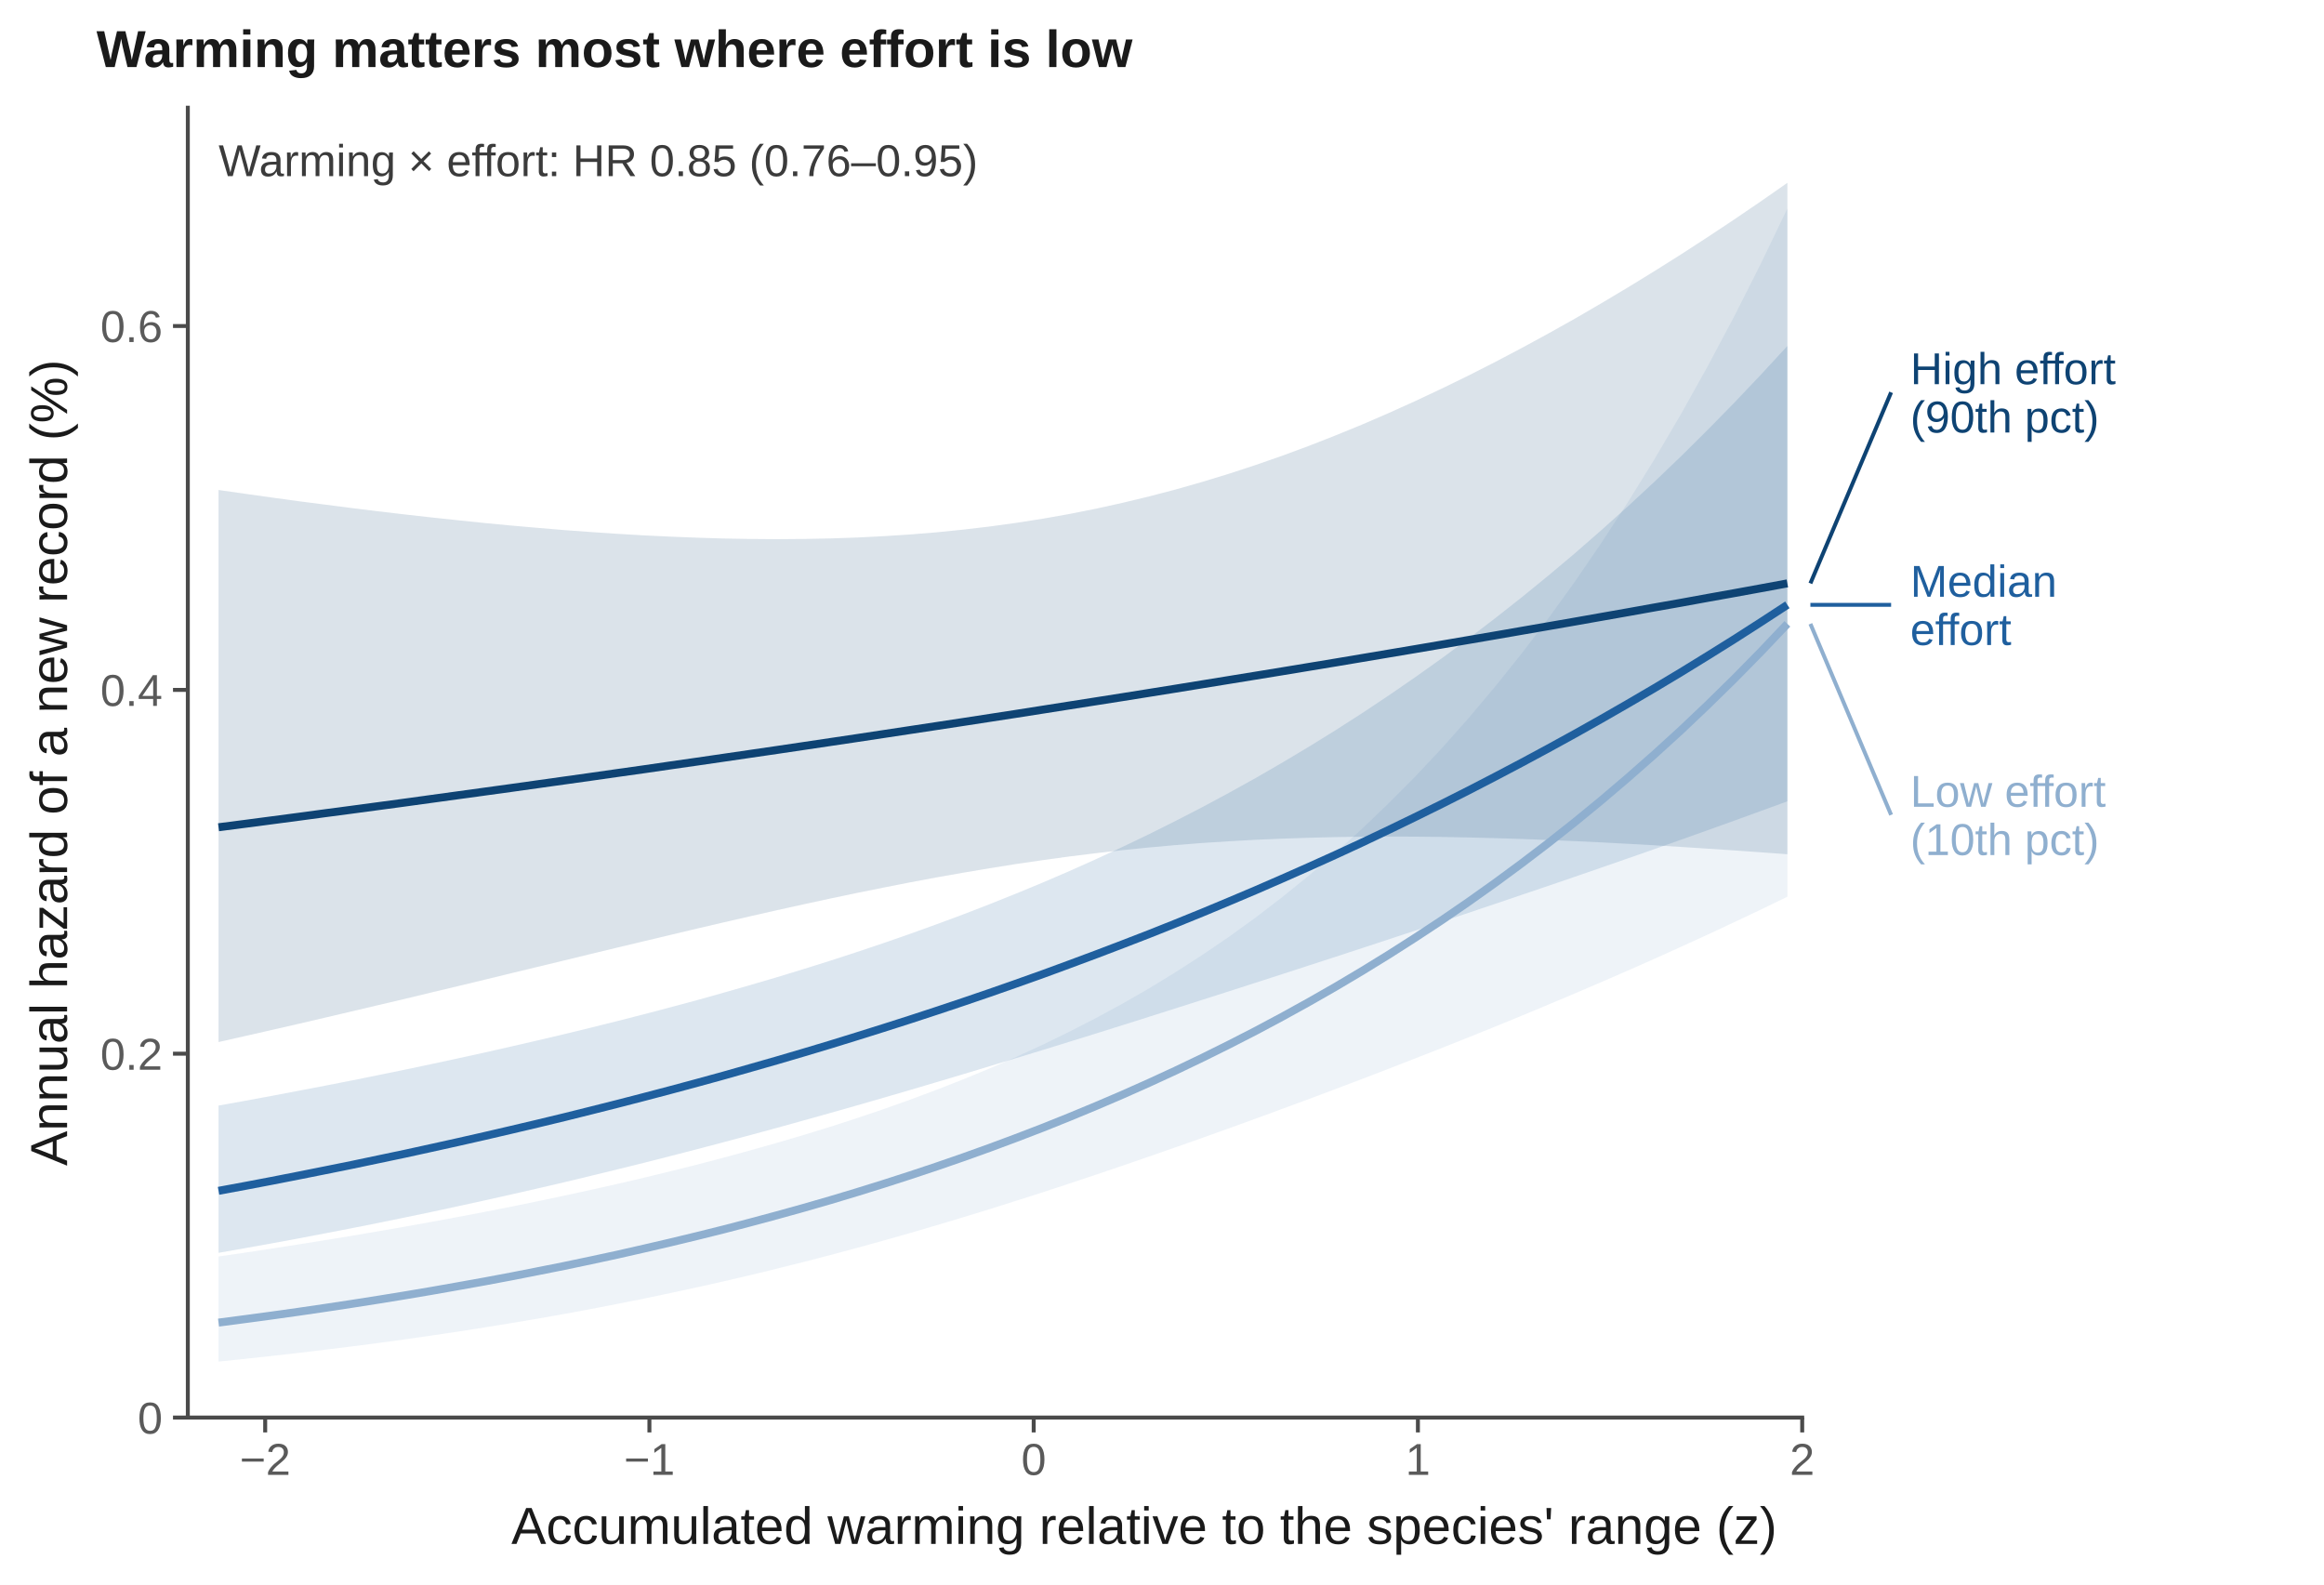
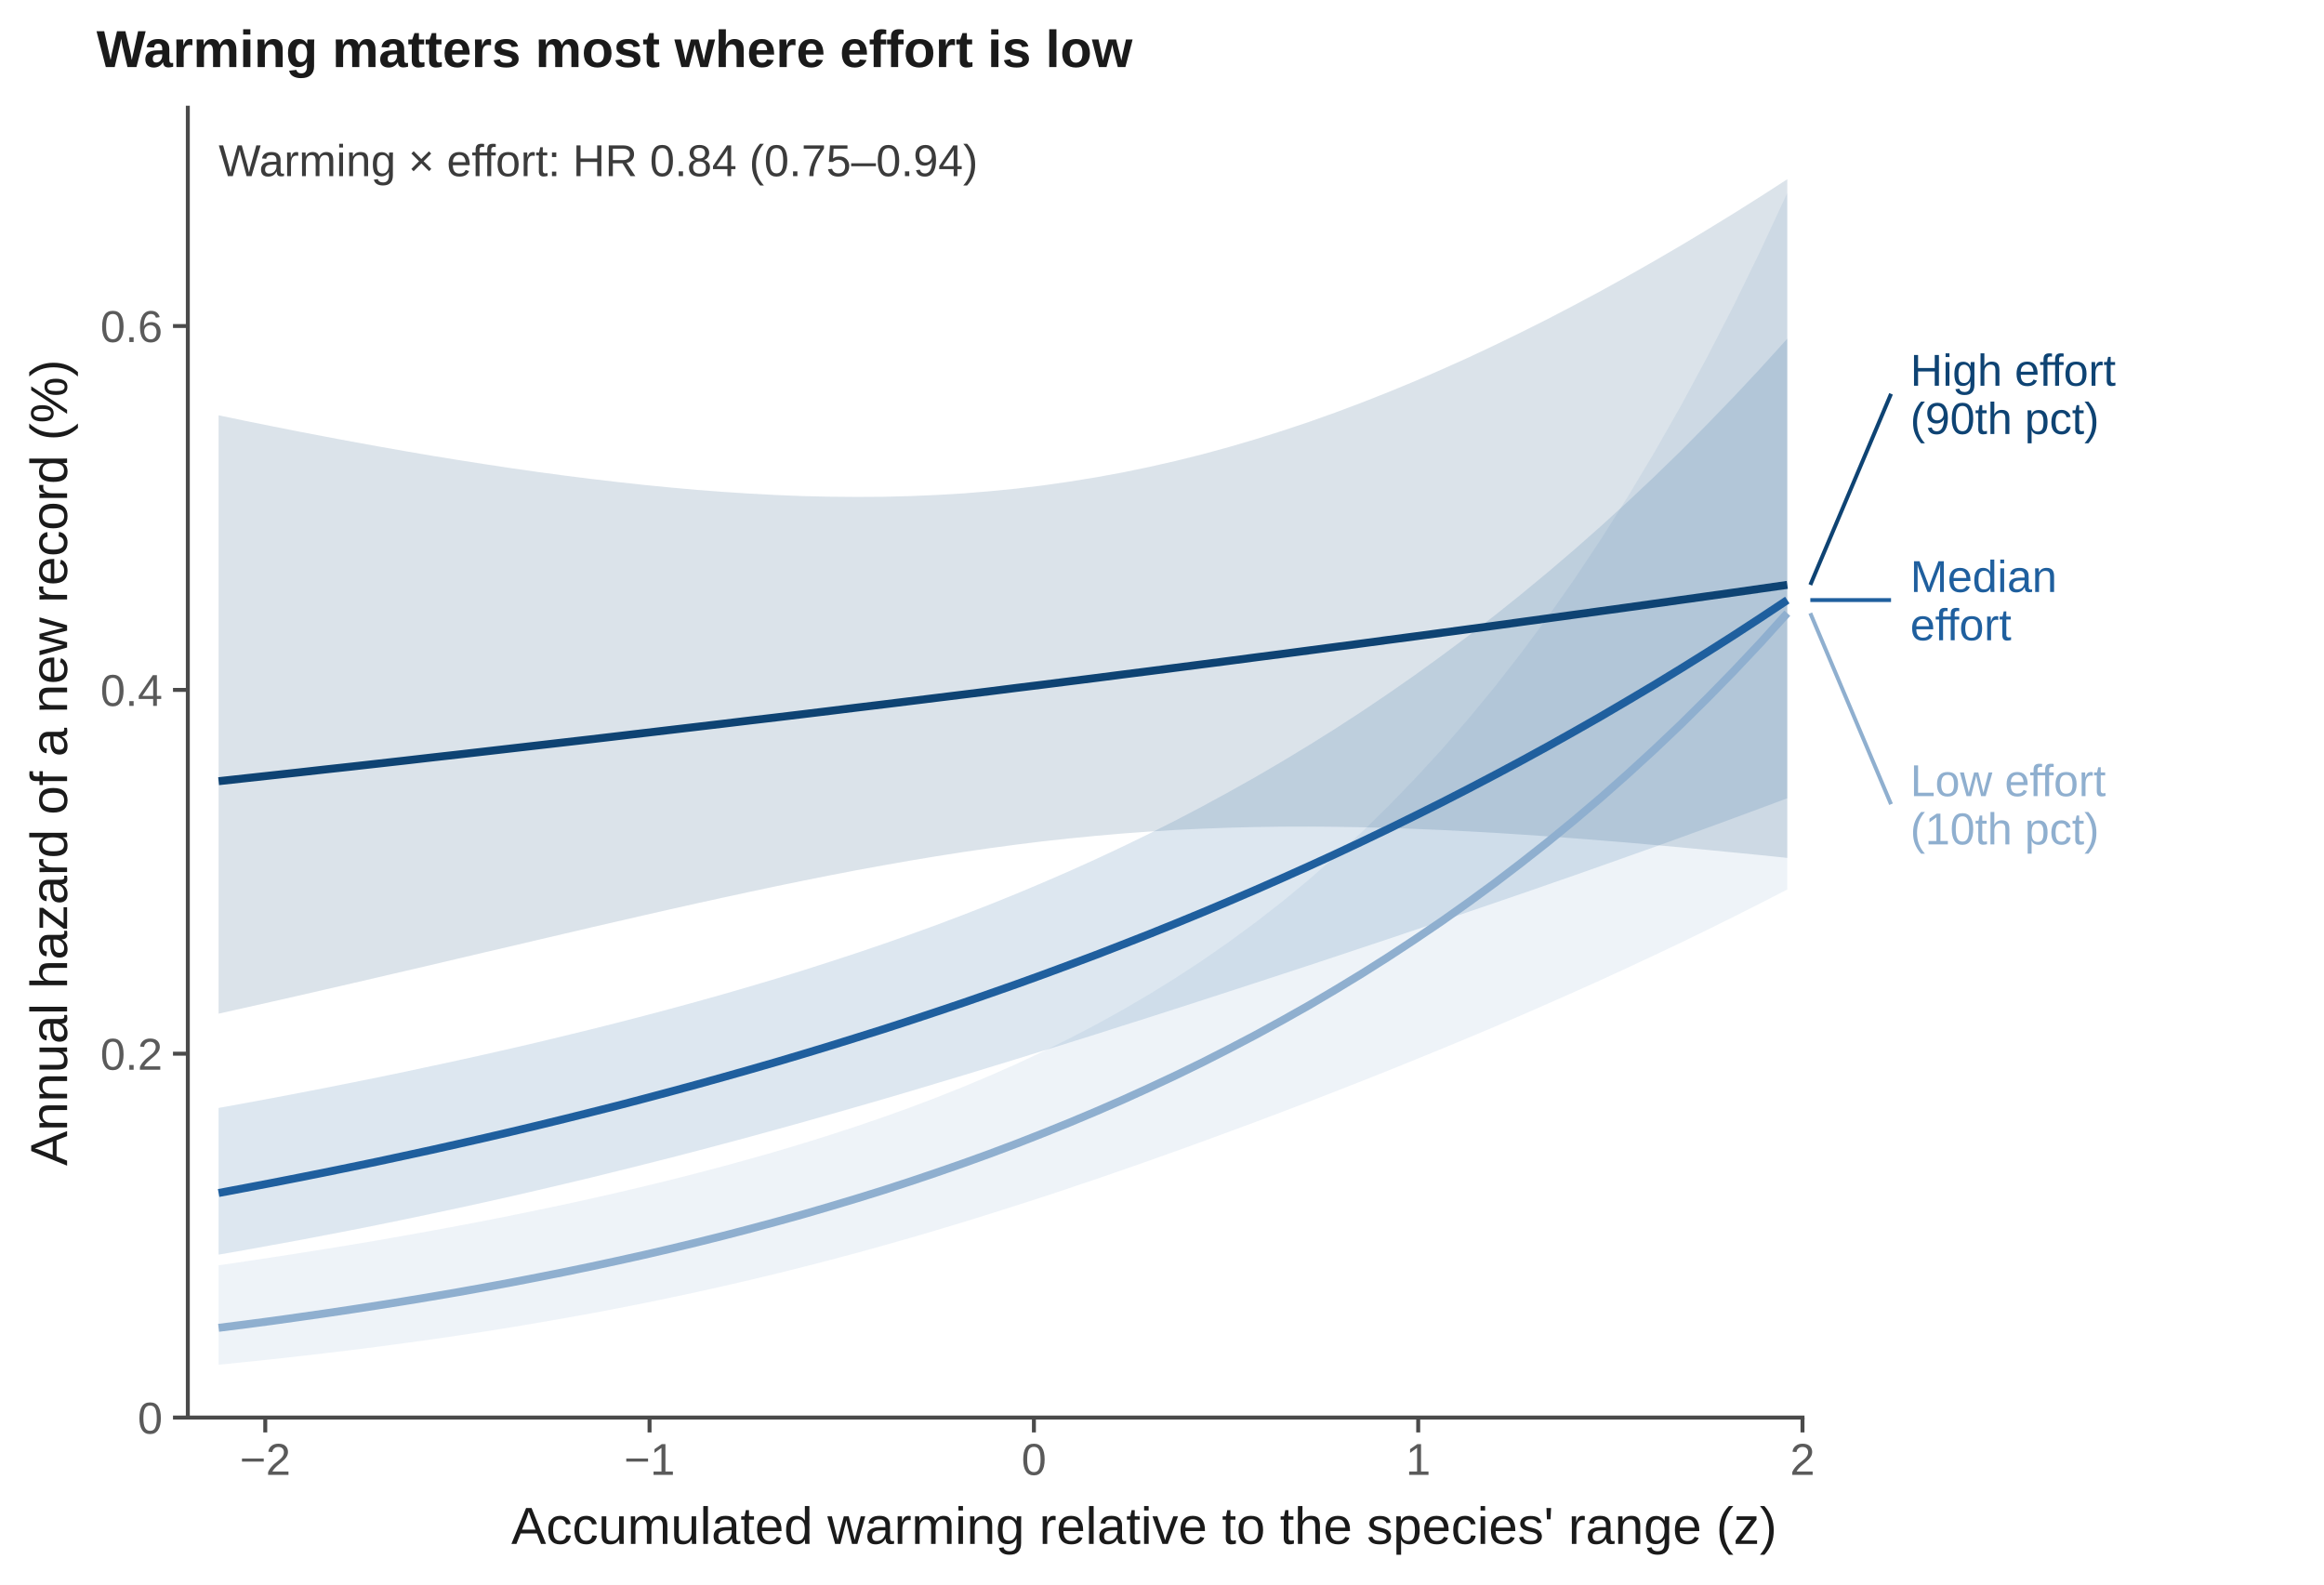
<svg xmlns="http://www.w3.org/2000/svg" width="311.81pt" height="212.60pt" viewBox="0 0 311.81 212.60">
  <g class="svglite">
    <defs>
      <style type="text/css">
    .svglite line, .svglite polyline, .svglite polygon, .svglite path, .svglite rect, .svglite circle {
      fill: none;
      stroke: #000000;
      stroke-linecap: round;
      stroke-linejoin: round;
      stroke-miterlimit: 10.00;
    }
    .svglite text {
      white-space: pre;
    }
    .svglite g.glyphgroup path {
      fill: inherit;
      stroke: none;
    }
  </style>
    </defs>
    <rect width="100%" height="100%" style="stroke: none; fill: #FFFFFF;" />
    <defs>
      <clipPath id="cpMC4wMHwzMTEuODF8MC4wMHwyMTIuNjA=">
        <rect x="0.00" y="0.00" width="311.81" height="212.60" />
      </clipPath>
    </defs>
    <g clip-path="url(#cpMC4wMHwzMTEuODF8MC4wMHwyMTIuNjA=)">
      <rect x="0" y="0.00" width="311.81" height="212.60" style="stroke-width: 0.68; stroke: #FFFFFF; fill: #FFFFFF;" />
    </g>
    <defs>
      <clipPath id="cpMjUuMjB8MzA2LjgzfDE0LjQ1fDE5MC4xOQ==">
        <rect x="25.20" y="14.45" width="281.63" height="175.74" />
      </clipPath>
    </defs>
    <g clip-path="url(#cpMjUuMjB8MzA2LjgzfDE0LjQ1fDE5MC4xOQ==)">
      <rect x="25.20" y="14.45" width="281.63" height="175.74" style="stroke-width: 0.68; stroke: none; fill: #FFFFFF;" />
-       <polygon points="29.32,168.58 32.89,168.06 36.46,167.52 40.03,166.96 43.59,166.39 47.16,165.81 50.73,165.20 54.30,164.58 57.86,163.94 61.43,163.28 65.00,162.60 68.57,161.90 72.13,161.17 75.70,160.42 79.27,159.64 82.84,158.84 86.40,158.01 89.97,157.14 93.54,156.25 97.11,155.31 100.67,154.34 104.24,153.33 107.81,152.28 111.38,151.18 114.94,150.03 118.51,148.82 122.08,147.55 125.65,146.22 129.21,144.82 132.78,143.35 136.35,141.80 139.92,140.16 143.48,138.42 147.05,136.59 150.62,134.65 154.19,132.60 157.75,130.42 161.32,128.12 164.89,125.69 168.46,123.11 172.02,120.38 175.59,117.49 179.16,114.44 182.73,111.21 186.29,107.80 189.86,104.21 193.43,100.41 197.00,96.40 200.56,92.17 204.13,87.72 207.70,83.03 211.27,78.08 214.83,72.88 218.40,67.40 221.97,61.63 225.54,55.56 229.10,49.18 232.67,42.47 236.24,35.40 239.81,27.98 239.81,120.31 236.24,122.04 232.67,123.73 229.10,125.40 225.54,127.03 221.97,128.64 218.40,130.22 214.83,131.77 211.27,133.30 207.70,134.80 204.13,136.29 200.56,137.75 197.00,139.19 193.43,140.61 189.86,142.01 186.29,143.40 182.73,144.77 179.16,146.12 175.59,147.46 172.02,148.78 168.46,150.09 164.89,151.38 161.32,152.66 157.75,153.92 154.19,155.16 150.62,156.39 147.05,157.60 143.48,158.79 139.92,159.96 136.35,161.10 132.78,162.23 129.21,163.32 125.65,164.39 122.08,165.44 118.51,166.45 114.94,167.44 111.38,168.39 107.81,169.32 104.24,170.21 100.67,171.08 97.11,171.91 93.54,172.71 89.97,173.48 86.40,174.23 82.84,174.94 79.27,175.63 75.70,176.29 72.13,176.92 68.57,177.52 65.00,178.10 61.43,178.66 57.86,179.19 54.30,179.70 50.73,180.19 47.16,180.65 43.59,181.09 40.03,181.52 36.46,181.92 32.89,182.31 29.32,182.68 " style="stroke-width: 0.00; stroke: none; stroke-linecap: butt; fill: #8FAFCF; fill-opacity: 0.15;" />
-       <polyline points="29.32,168.58 32.89,168.06 36.46,167.52 40.03,166.96 43.59,166.39 47.16,165.81 50.73,165.20 54.30,164.58 57.86,163.94 61.43,163.28 65.00,162.60 68.57,161.90 72.13,161.17 75.70,160.42 79.27,159.64 82.84,158.84 86.40,158.01 89.97,157.14 93.54,156.25 97.11,155.31 100.67,154.34 104.24,153.33 107.81,152.28 111.38,151.18 114.94,150.03 118.51,148.82 122.08,147.55 125.65,146.22 129.21,144.82 132.78,143.35 136.35,141.80 139.92,140.16 143.48,138.42 147.05,136.59 150.62,134.65 154.19,132.60 157.75,130.42 161.32,128.12 164.89,125.69 168.46,123.11 172.02,120.38 175.59,117.49 179.16,114.44 182.73,111.21 186.29,107.80 189.86,104.21 193.43,100.41 197.00,96.40 200.56,92.17 204.13,87.72 207.70,83.03 211.27,78.08 214.83,72.88 218.40,67.40 221.97,61.63 225.54,55.56 229.10,49.18 232.67,42.47 236.24,35.40 239.81,27.98 " style="stroke-width: 0.68; stroke: none; stroke-linecap: butt;" />
-       <polyline points="239.81,120.31 236.24,122.04 232.67,123.73 229.10,125.40 225.54,127.03 221.97,128.64 218.40,130.22 214.83,131.77 211.27,133.30 207.70,134.80 204.13,136.29 200.56,137.75 197.00,139.19 193.43,140.61 189.86,142.01 186.29,143.40 182.73,144.77 179.16,146.12 175.59,147.46 172.02,148.78 168.46,150.09 164.89,151.38 161.32,152.66 157.75,153.92 154.19,155.16 150.62,156.39 147.05,157.60 143.48,158.79 139.92,159.96 136.35,161.10 132.78,162.23 129.21,163.32 125.65,164.39 122.08,165.44 118.51,166.45 114.94,167.44 111.38,168.39 107.81,169.32 104.24,170.21 100.67,171.08 97.11,171.91 93.54,172.71 89.97,173.48 86.40,174.23 82.84,174.94 79.27,175.63 75.70,176.29 72.13,176.92 68.57,177.52 65.00,178.10 61.43,178.66 57.86,179.19 54.30,179.70 50.73,180.19 47.16,180.65 43.59,181.09 40.03,181.52 36.46,181.92 32.89,182.31 29.32,182.68 " style="stroke-width: 0.68; stroke: none; stroke-linecap: butt;" />
-       <polygon points="29.32,148.33 32.89,147.69 36.46,147.03 40.03,146.35 43.59,145.67 47.16,144.97 50.73,144.25 54.30,143.52 57.86,142.77 61.43,142.00 65.00,141.22 68.57,140.41 72.13,139.59 75.70,138.75 79.27,137.88 82.84,136.99 86.40,136.08 89.97,135.14 93.54,134.18 97.11,133.18 100.67,132.16 104.24,131.11 107.81,130.02 111.38,128.90 114.94,127.74 118.51,126.54 122.08,125.30 125.65,124.01 129.21,122.69 132.78,121.31 136.35,119.88 139.92,118.40 143.48,116.87 147.05,115.27 150.62,113.62 154.19,111.91 157.75,110.13 161.32,108.29 164.89,106.37 168.46,104.39 172.02,102.33 175.59,100.20 179.16,97.99 182.73,95.70 186.29,93.33 189.86,90.87 193.43,88.33 197.00,85.70 200.56,82.98 204.13,80.17 207.70,77.26 211.27,74.26 214.83,71.15 218.40,67.95 221.97,64.64 225.54,61.22 229.10,57.69 232.67,54.05 236.24,50.29 239.81,46.42 239.81,107.51 236.24,108.81 232.67,110.11 229.10,111.39 225.54,112.66 221.97,113.92 218.40,115.17 214.83,116.41 211.27,117.64 207.70,118.86 204.13,120.07 200.56,121.28 197.00,122.48 193.43,123.67 189.86,124.86 186.29,126.04 182.73,127.21 179.16,128.38 175.59,129.54 172.02,130.70 168.46,131.85 164.89,133.00 161.32,134.14 157.75,135.28 154.19,136.41 150.62,137.54 147.05,138.66 143.48,139.77 139.92,140.87 136.35,141.96 132.78,143.05 129.21,144.13 125.65,145.19 122.08,146.25 118.51,147.29 114.94,148.32 111.38,149.33 107.81,150.33 104.24,151.32 100.67,152.29 97.11,153.24 93.54,154.18 89.97,155.10 86.40,156.01 82.84,156.89 79.27,157.76 75.70,158.62 72.13,159.45 68.57,160.26 65.00,161.06 61.43,161.84 57.86,162.61 54.30,163.35 50.73,164.08 47.16,164.79 43.59,165.48 40.03,166.16 36.46,166.82 32.89,167.46 29.32,168.09 " style="stroke-width: 0.00; stroke: none; stroke-linecap: butt; fill: #1F5F9E; fill-opacity: 0.15;" />
-       <polyline points="29.32,148.33 32.89,147.69 36.46,147.03 40.03,146.35 43.59,145.67 47.16,144.97 50.73,144.25 54.30,143.52 57.86,142.77 61.43,142.00 65.00,141.22 68.57,140.41 72.13,139.59 75.70,138.75 79.27,137.88 82.84,136.99 86.40,136.08 89.97,135.14 93.54,134.18 97.11,133.18 100.67,132.16 104.24,131.11 107.81,130.02 111.38,128.90 114.94,127.74 118.51,126.54 122.08,125.30 125.65,124.01 129.21,122.69 132.78,121.31 136.35,119.88 139.92,118.40 143.48,116.87 147.05,115.27 150.62,113.62 154.19,111.91 157.75,110.13 161.32,108.29 164.89,106.37 168.46,104.39 172.02,102.33 175.59,100.20 179.16,97.99 182.73,95.70 186.29,93.33 189.86,90.87 193.43,88.33 197.00,85.70 200.56,82.98 204.13,80.17 207.70,77.26 211.27,74.26 214.83,71.15 218.40,67.95 221.97,64.64 225.54,61.22 229.10,57.69 232.67,54.05 236.24,50.29 239.81,46.42 " style="stroke-width: 0.68; stroke: none; stroke-linecap: butt;" />
-       <polyline points="239.81,107.51 236.24,108.81 232.67,110.11 229.10,111.39 225.54,112.66 221.97,113.92 218.40,115.17 214.83,116.41 211.27,117.64 207.70,118.86 204.13,120.07 200.56,121.28 197.00,122.48 193.43,123.67 189.86,124.86 186.29,126.04 182.73,127.21 179.16,128.38 175.59,129.54 172.02,130.70 168.46,131.85 164.89,133.00 161.32,134.14 157.75,135.28 154.19,136.41 150.62,137.54 147.05,138.66 143.48,139.77 139.92,140.87 136.35,141.96 132.78,143.05 129.21,144.13 125.65,145.19 122.08,146.25 118.51,147.29 114.94,148.32 111.38,149.33 107.81,150.33 104.24,151.32 100.67,152.29 97.11,153.24 93.54,154.18 89.97,155.10 86.40,156.01 82.84,156.89 79.27,157.76 75.70,158.62 72.13,159.45 68.57,160.26 65.00,161.06 61.43,161.84 57.86,162.61 54.30,163.35 50.73,164.08 47.16,164.79 43.59,165.48 40.03,166.16 36.46,166.82 32.89,167.46 29.32,168.09 " style="stroke-width: 0.68; stroke: none; stroke-linecap: butt;" />
-       <polygon points="29.32,65.74 32.89,66.25 36.46,66.75 40.03,67.24 43.59,67.70 47.16,68.16 50.73,68.60 54.30,69.02 57.86,69.42 61.43,69.80 65.00,70.17 68.57,70.51 72.13,70.82 75.70,71.12 79.27,71.38 82.84,71.62 86.40,71.83 89.97,72.00 93.54,72.14 97.11,72.25 100.67,72.31 104.24,72.34 107.81,72.31 111.38,72.24 114.94,72.12 118.51,71.94 122.08,71.71 125.65,71.42 129.21,71.06 132.78,70.64 136.35,70.15 139.92,69.59 143.48,68.96 147.05,68.25 150.62,67.46 154.19,66.60 157.75,65.67 161.32,64.65 164.89,63.56 168.46,62.39 172.02,61.15 175.59,59.83 179.16,58.43 182.73,56.97 186.29,55.43 189.86,53.82 193.43,52.14 197.00,50.40 200.56,48.59 204.13,46.71 207.70,44.77 211.27,42.77 214.83,40.70 218.40,38.57 221.97,36.38 225.54,34.13 229.10,31.82 232.67,29.45 236.24,27.02 239.81,24.53 239.81,114.61 236.24,114.35 232.67,114.10 229.10,113.86 225.54,113.63 221.97,113.41 218.40,113.21 214.83,113.02 211.27,112.85 207.70,112.70 204.13,112.56 200.56,112.45 197.00,112.36 193.43,112.29 189.86,112.25 186.29,112.24 182.73,112.26 179.16,112.31 175.59,112.40 172.02,112.52 168.46,112.67 164.89,112.87 161.32,113.10 157.75,113.38 154.19,113.70 150.62,114.06 147.05,114.47 143.48,114.91 139.92,115.40 136.35,115.92 132.78,116.49 129.21,117.09 125.65,117.72 122.08,118.39 118.51,119.09 114.94,119.81 111.38,120.56 107.81,121.33 104.24,122.12 100.67,122.93 97.11,123.75 93.54,124.58 89.97,125.43 86.40,126.28 82.84,127.13 79.27,127.99 75.70,128.86 72.13,129.72 68.57,130.58 65.00,131.45 61.43,132.31 57.86,133.16 54.30,134.02 50.73,134.86 47.16,135.70 43.59,136.54 40.03,137.37 36.46,138.19 32.89,139.00 29.32,139.81 " style="stroke-width: 0.00; stroke: none; stroke-linecap: butt; fill: #0E4373; fill-opacity: 0.15;" />
-       <polyline points="29.32,65.74 32.89,66.25 36.46,66.75 40.03,67.24 43.59,67.70 47.16,68.16 50.73,68.60 54.30,69.02 57.86,69.42 61.43,69.80 65.00,70.17 68.57,70.51 72.13,70.82 75.70,71.12 79.27,71.38 82.84,71.62 86.40,71.83 89.97,72.00 93.54,72.14 97.11,72.25 100.67,72.31 104.24,72.34 107.81,72.31 111.38,72.24 114.94,72.12 118.51,71.94 122.08,71.71 125.65,71.42 129.21,71.06 132.78,70.64 136.35,70.15 139.92,69.59 143.48,68.96 147.05,68.25 150.62,67.46 154.19,66.60 157.75,65.67 161.32,64.65 164.89,63.56 168.46,62.39 172.02,61.15 175.59,59.83 179.16,58.43 182.73,56.97 186.29,55.43 189.86,53.82 193.43,52.14 197.00,50.40 200.56,48.59 204.13,46.71 207.70,44.77 211.27,42.77 214.83,40.70 218.40,38.57 221.97,36.38 225.54,34.13 229.10,31.82 232.67,29.45 236.24,27.02 239.81,24.53 " style="stroke-width: 0.68; stroke: none; stroke-linecap: butt;" />
-       <polyline points="239.81,114.61 236.24,114.35 232.67,114.10 229.10,113.86 225.54,113.63 221.97,113.41 218.40,113.21 214.83,113.02 211.27,112.85 207.70,112.70 204.13,112.56 200.56,112.45 197.00,112.36 193.43,112.29 189.86,112.25 186.29,112.24 182.73,112.26 179.16,112.31 175.59,112.40 172.02,112.52 168.46,112.67 164.89,112.87 161.32,113.10 157.75,113.38 154.19,113.70 150.62,114.06 147.05,114.47 143.48,114.91 139.92,115.40 136.35,115.92 132.78,116.49 129.21,117.09 125.65,117.72 122.08,118.39 118.51,119.09 114.94,119.81 111.38,120.56 107.81,121.33 104.24,122.12 100.67,122.93 97.11,123.75 93.54,124.58 89.97,125.43 86.40,126.28 82.84,127.13 79.27,127.99 75.70,128.86 72.13,129.72 68.57,130.58 65.00,131.45 61.43,132.31 57.86,133.16 54.30,134.02 50.73,134.86 47.16,135.70 43.59,136.54 40.03,137.37 36.46,138.19 32.89,139.00 29.32,139.81 " style="stroke-width: 0.68; stroke: none; stroke-linecap: butt;" />
-       <polyline points="29.32,177.45 32.89,176.98 36.46,176.50 40.03,176.00 43.59,175.48 47.16,174.94 50.73,174.38 54.30,173.80 57.86,173.20 61.43,172.57 65.00,171.93 68.57,171.26 72.13,170.56 75.70,169.85 79.27,169.10 82.84,168.33 86.40,167.52 89.97,166.69 93.54,165.83 97.11,164.94 100.67,164.01 104.24,163.05 107.81,162.06 111.38,161.03 114.94,159.96 118.51,158.85 122.08,157.70 125.65,156.51 129.21,155.28 132.78,154.00 136.35,152.67 139.92,151.30 143.48,149.87 147.05,148.39 150.62,146.86 154.19,145.27 157.75,143.63 161.32,141.92 164.89,140.15 168.46,138.32 172.02,136.42 175.59,134.45 179.16,132.41 182.73,130.29 186.29,128.10 189.86,125.82 193.43,123.47 197.00,121.02 200.56,118.49 204.13,115.86 207.70,113.14 211.27,110.32 214.83,107.40 218.40,104.36 221.97,101.22 225.54,97.97 229.10,94.59 232.67,91.09 236.24,87.46 239.81,83.70 " style="stroke-width: 1.07; stroke: #8FAFCF; stroke-linecap: butt;" />
-       <polyline points="29.32,159.77 32.89,159.11 36.46,158.43 40.03,157.73 43.59,157.02 47.16,156.30 50.73,155.55 54.30,154.80 57.86,154.02 61.43,153.23 65.00,152.42 68.57,151.59 72.13,150.75 75.70,149.89 79.27,149.00 82.84,148.10 86.40,147.18 89.97,146.24 93.54,145.28 97.11,144.30 100.67,143.29 104.24,142.27 107.81,141.22 111.38,140.15 114.94,139.05 118.51,137.93 122.08,136.79 125.65,135.62 129.21,134.43 132.78,133.21 136.35,131.96 139.92,130.69 143.48,129.38 147.05,128.05 150.62,126.69 154.19,125.31 157.75,123.89 161.32,122.44 164.89,120.95 168.46,119.44 172.02,117.89 175.59,116.31 179.16,114.70 182.73,113.05 186.29,111.36 189.86,109.63 193.43,107.87 197.00,106.07 200.56,104.23 204.13,102.35 207.70,100.43 211.27,98.47 214.83,96.47 218.40,94.42 221.97,92.33 225.54,90.19 229.10,88.00 232.67,85.77 236.24,83.48 239.81,81.15 " style="stroke-width: 1.07; stroke: #1F5F9E; stroke-linecap: butt;" />
-       <polyline points="29.32,110.99 32.89,110.53 36.46,110.06 40.03,109.59 43.59,109.11 47.16,108.64 50.73,108.16 54.30,107.68 57.86,107.19 61.43,106.70 65.00,106.21 68.57,105.72 72.13,105.22 75.70,104.72 79.27,104.22 82.84,103.71 86.40,103.21 89.97,102.69 93.54,102.18 97.11,101.66 100.67,101.14 104.24,100.62 107.81,100.09 111.38,99.56 114.94,99.03 118.51,98.49 122.08,97.95 125.65,97.41 129.21,96.87 132.78,96.32 136.35,95.77 139.92,95.21 143.48,94.65 147.05,94.09 150.62,93.53 154.19,92.96 157.75,92.39 161.32,91.81 164.89,91.23 168.46,90.65 172.02,90.07 175.59,89.48 179.16,88.89 182.73,88.29 186.29,87.69 189.86,87.09 193.43,86.48 197.00,85.87 200.56,85.26 204.13,84.64 207.70,84.02 211.27,83.40 214.83,82.77 218.40,82.14 221.97,81.50 225.54,80.87 229.10,80.22 232.67,79.58 236.24,78.93 239.81,78.27 " style="stroke-width: 1.07; stroke: #0E4373; stroke-linecap: butt;" />
-       <line x1="242.90" y1="83.70" x2="253.73" y2="109.33" style="stroke-width: 0.53; stroke: #8FAFCF; stroke-linecap: butt;" />
-       <line x1="242.90" y1="81.15" x2="253.73" y2="81.15" style="stroke-width: 0.53; stroke: #1F5F9E; stroke-linecap: butt;" />
-       <line x1="242.90" y1="78.27" x2="253.73" y2="52.64" style="stroke-width: 0.53; stroke: #0E4373; stroke-linecap: butt;" />
-       <text x="256.30" y="108.24" style="font-size: 6.00px;fill: #8FAFCF; font-family: &quot;Arial&quot;;" textLength="26.28px" lengthAdjust="spacingAndGlyphs">Low effort</text>
-       <text x="256.30" y="114.72" style="font-size: 6.00px;fill: #8FAFCF; font-family: &quot;Arial&quot;;" textLength="25.39px" lengthAdjust="spacingAndGlyphs">(10th pct)</text>
-       <text x="256.30" y="80.06" style="font-size: 6.00px;fill: #1F5F9E; font-family: &quot;Arial&quot;;" textLength="19.70px" lengthAdjust="spacingAndGlyphs">Median</text>
-       <text x="256.30" y="86.54" style="font-size: 6.00px;fill: #1F5F9E; font-family: &quot;Arial&quot;;" textLength="13.59px" lengthAdjust="spacingAndGlyphs">effort</text>
-       <text x="256.30" y="51.55" style="font-size: 6.00px;fill: #0E4373; font-family: &quot;Arial&quot;;" textLength="27.61px" lengthAdjust="spacingAndGlyphs">High effort</text>
-       <text x="256.30" y="58.03" style="font-size: 6.00px;fill: #0E4373; font-family: &quot;Arial&quot;;" textLength="25.39px" lengthAdjust="spacingAndGlyphs">(90th pct)</text>
-       <text x="29.32" y="23.63" style="font-size: 6.00px;fill: #3B3B3B; font-family: &quot;Arial&quot;;" textLength="102.03px" lengthAdjust="spacingAndGlyphs">Warming × effort: HR 0.85 (0.76–0.95)</text>
+       <polygon points="29.33,169.76 32.89,169.24 36.46,168.70 40.03,168.15 43.59,167.58 47.16,167.00 50.73,166.40 54.30,165.77 57.86,165.13 61.43,164.47 65.00,163.79 68.57,163.08 72.13,162.35 75.70,161.60 79.27,160.82 82.84,160.01 86.40,159.17 89.97,158.30 93.54,157.39 97.10,156.45 100.67,155.47 104.24,154.45 107.81,153.38 111.37,152.27 114.94,151.10 118.51,149.88 122.08,148.60 125.64,147.25 129.21,145.83 132.78,144.33 136.34,142.76 139.91,141.09 143.48,139.33 147.05,137.47 150.61,135.50 154.18,133.41 157.75,131.20 161.32,128.86 164.88,126.38 168.45,123.76 172.02,120.98 175.59,118.04 179.15,114.92 182.72,111.63 186.29,108.14 189.85,104.46 193.42,100.58 196.99,96.47 200.56,92.14 204.12,87.57 207.69,82.75 211.26,77.66 214.83,72.30 218.39,66.66 221.96,60.71 225.53,54.44 229.09,47.84 232.66,40.89 236.23,33.58 239.80,25.88 239.80,119.34 236.23,121.17 232.66,122.97 229.09,124.74 225.53,126.47 221.96,128.16 218.39,129.83 214.83,131.47 211.26,133.07 207.69,134.65 204.12,136.21 200.56,137.74 196.99,139.24 193.42,140.72 189.85,142.18 186.29,143.62 182.72,145.04 179.15,146.44 175.59,147.82 172.02,149.18 168.45,150.53 164.88,151.85 161.32,153.16 157.75,154.45 154.18,155.72 150.61,156.97 147.05,158.20 143.48,159.40 139.91,160.59 136.34,161.74 132.78,162.87 129.21,163.98 125.64,165.05 122.08,166.10 118.51,167.11 114.94,168.10 111.37,169.05 107.81,169.97 104.24,170.86 100.67,171.72 97.10,172.54 93.54,173.34 89.97,174.10 86.40,174.84 82.84,175.54 79.27,176.22 75.70,176.86 72.13,177.48 68.57,178.08 65.00,178.65 61.43,179.19 57.86,179.71 54.30,180.20 50.73,180.68 47.16,181.13 43.59,181.56 40.03,181.97 36.46,182.37 32.89,182.74 29.33,183.10 " style="stroke-width: 0.00; stroke: none; stroke-linecap: butt; fill: #8FAFCF; fill-opacity: 0.15;" />
+       <polyline points="29.33,169.76 32.89,169.24 36.46,168.70 40.03,168.15 43.59,167.58 47.16,167.00 50.73,166.40 54.30,165.77 57.86,165.13 61.43,164.47 65.00,163.79 68.57,163.08 72.13,162.35 75.70,161.60 79.27,160.82 82.84,160.01 86.40,159.17 89.97,158.30 93.54,157.39 97.10,156.45 100.67,155.47 104.24,154.45 107.81,153.38 111.37,152.27 114.94,151.10 118.51,149.88 122.08,148.60 125.64,147.25 129.21,145.83 132.78,144.33 136.34,142.76 139.91,141.09 143.48,139.33 147.05,137.47 150.61,135.50 154.18,133.41 157.75,131.20 161.32,128.86 164.88,126.38 168.45,123.76 172.02,120.98 175.59,118.04 179.15,114.92 182.72,111.63 186.29,108.14 189.85,104.46 193.42,100.58 196.99,96.47 200.56,92.14 204.12,87.57 207.69,82.75 211.26,77.66 214.83,72.30 218.39,66.66 221.96,60.71 225.53,54.44 229.09,47.84 232.66,40.89 236.23,33.58 239.80,25.88 " style="stroke-width: 0.68; stroke: none; stroke-linecap: butt;" />
+       <polyline points="239.80,119.34 236.23,121.17 232.66,122.97 229.09,124.74 225.53,126.47 221.96,128.16 218.39,129.83 214.83,131.47 211.26,133.07 207.69,134.65 204.12,136.21 200.56,137.74 196.99,139.24 193.42,140.72 189.85,142.18 186.29,143.62 182.72,145.04 179.15,146.44 175.59,147.82 172.02,149.18 168.45,150.53 164.88,151.85 161.32,153.16 157.75,154.45 154.18,155.72 150.61,156.97 147.05,158.20 143.48,159.40 139.91,160.59 136.34,161.74 132.78,162.87 129.21,163.98 125.64,165.05 122.08,166.10 118.51,167.11 114.94,168.10 111.37,169.05 107.81,169.97 104.24,170.86 100.67,171.72 97.10,172.54 93.54,173.34 89.97,174.10 86.40,174.84 82.84,175.54 79.27,176.22 75.70,176.86 72.13,177.48 68.57,178.08 65.00,178.65 61.43,179.19 57.86,179.71 54.30,180.20 50.73,180.68 47.16,181.13 43.59,181.56 40.03,181.97 36.46,182.37 32.89,182.74 29.33,183.10 " style="stroke-width: 0.68; stroke: none; stroke-linecap: butt;" />
+       <polygon points="29.33,148.65 32.89,148.00 36.46,147.34 40.03,146.66 43.59,145.97 47.16,145.26 50.73,144.54 54.30,143.80 57.86,143.04 61.43,142.27 65.00,141.48 68.57,140.67 72.13,139.84 75.70,138.98 79.27,138.11 82.84,137.21 86.40,136.29 89.97,135.34 93.54,134.37 97.10,133.37 100.67,132.33 104.24,131.27 107.81,130.17 111.37,129.03 114.94,127.86 118.51,126.65 122.08,125.39 125.64,124.10 129.21,122.75 132.78,121.36 136.34,119.92 139.91,118.42 143.48,116.87 147.05,115.26 150.61,113.59 154.18,111.86 157.75,110.06 161.32,108.19 164.88,106.25 168.45,104.25 172.02,102.16 175.59,100.00 179.15,97.77 182.72,95.45 186.29,93.04 189.85,90.56 193.42,87.98 196.99,85.32 200.56,82.56 204.12,79.71 207.69,76.76 211.26,73.71 214.83,70.56 218.39,67.31 221.96,63.95 225.53,60.48 229.09,56.89 232.66,53.19 236.23,49.38 239.80,45.44 239.80,107.10 236.23,108.43 232.66,109.75 229.09,111.06 225.53,112.35 221.96,113.64 218.39,114.91 214.83,116.17 211.26,117.43 207.69,118.67 204.12,119.91 200.56,121.13 196.99,122.35 193.42,123.57 189.85,124.77 186.29,125.97 182.72,127.16 179.15,128.35 175.59,129.53 172.02,130.70 168.45,131.87 164.88,133.03 161.32,134.19 157.75,135.34 154.18,136.49 150.61,137.62 147.05,138.76 143.48,139.88 139.91,140.99 136.34,142.10 132.78,143.19 129.21,144.28 125.64,145.35 122.08,146.42 118.51,147.47 114.94,148.50 111.37,149.52 107.81,150.53 104.24,151.52 100.67,152.50 97.10,153.46 93.54,154.40 89.97,155.33 86.40,156.23 82.84,157.12 79.27,158.00 75.70,158.85 72.13,159.69 68.57,160.51 65.00,161.31 61.43,162.09 57.86,162.85 54.30,163.60 50.73,164.33 47.16,165.04 43.59,165.73 40.03,166.41 36.46,167.06 32.89,167.71 29.33,168.33 " style="stroke-width: 0.00; stroke: none; stroke-linecap: butt; fill: #1F5F9E; fill-opacity: 0.15;" />
+       <polyline points="29.33,148.65 32.89,148.00 36.46,147.34 40.03,146.66 43.59,145.97 47.16,145.26 50.73,144.54 54.30,143.80 57.86,143.04 61.43,142.27 65.00,141.48 68.57,140.67 72.13,139.84 75.70,138.98 79.27,138.11 82.84,137.21 86.40,136.29 89.97,135.34 93.54,134.37 97.10,133.37 100.67,132.33 104.24,131.27 107.81,130.17 111.37,129.03 114.94,127.86 118.51,126.65 122.08,125.39 125.64,124.10 129.21,122.75 132.78,121.36 136.34,119.92 139.91,118.42 143.48,116.87 147.05,115.26 150.61,113.59 154.18,111.86 157.75,110.06 161.32,108.19 164.88,106.25 168.45,104.25 172.02,102.16 175.59,100.00 179.15,97.77 182.72,95.45 186.29,93.04 189.85,90.56 193.42,87.98 196.99,85.32 200.56,82.56 204.12,79.71 207.69,76.76 211.26,73.71 214.83,70.56 218.39,67.31 221.96,63.95 225.53,60.48 229.09,56.89 232.66,53.19 236.23,49.38 239.80,45.44 " style="stroke-width: 0.68; stroke: none; stroke-linecap: butt;" />
+       <polyline points="239.80,107.10 236.23,108.43 232.66,109.75 229.09,111.06 225.53,112.35 221.96,113.64 218.39,114.91 214.83,116.17 211.26,117.43 207.69,118.67 204.12,119.91 200.56,121.13 196.99,122.35 193.42,123.57 189.85,124.77 186.29,125.97 182.72,127.16 179.15,128.35 175.59,129.53 172.02,130.70 168.45,131.87 164.88,133.03 161.32,134.19 157.75,135.34 154.18,136.49 150.61,137.62 147.05,138.76 143.48,139.88 139.91,140.99 136.34,142.10 132.78,143.19 129.21,144.28 125.64,145.35 122.08,146.42 118.51,147.47 114.94,148.50 111.37,149.52 107.81,150.53 104.24,151.52 100.67,152.50 97.10,153.46 93.54,154.40 89.97,155.33 86.40,156.23 82.84,157.12 79.27,158.00 75.70,158.85 72.13,159.69 68.57,160.51 65.00,161.31 61.43,162.09 57.86,162.85 54.30,163.60 50.73,164.33 47.16,165.04 43.59,165.73 40.03,166.41 36.46,167.06 32.89,167.71 29.33,168.33 " style="stroke-width: 0.68; stroke: none; stroke-linecap: butt;" />
+       <polygon points="29.33,55.72 32.89,56.46 36.46,57.18 40.03,57.89 43.59,58.57 47.16,59.24 50.73,59.89 54.30,60.52 57.86,61.13 61.43,61.71 65.00,62.27 68.57,62.81 72.13,63.32 75.70,63.80 79.27,64.25 82.84,64.67 86.40,65.06 89.97,65.41 93.54,65.73 97.10,66.00 100.67,66.23 104.24,66.42 107.81,66.56 111.37,66.64 114.94,66.67 118.51,66.65 122.08,66.56 125.64,66.41 129.21,66.20 132.78,65.91 136.34,65.56 139.91,65.13 143.48,64.62 147.05,64.04 150.61,63.39 154.18,62.65 157.75,61.84 161.32,60.95 164.88,59.98 168.45,58.93 172.02,57.81 175.59,56.62 179.15,55.35 182.72,54.01 186.29,52.60 189.85,51.13 193.42,49.58 196.99,47.98 200.56,46.30 204.12,44.57 207.69,42.78 211.26,40.92 214.83,39.01 218.39,37.04 221.96,35.01 225.53,32.93 229.09,30.79 232.66,28.60 236.23,26.35 239.80,24.05 239.80,115.10 236.23,114.73 232.66,114.38 229.09,114.03 225.53,113.69 221.96,113.37 218.39,113.05 214.83,112.76 211.26,112.48 207.69,112.21 204.12,111.97 200.56,111.74 196.99,111.54 193.42,111.36 189.85,111.21 186.29,111.08 182.72,110.99 179.15,110.93 175.59,110.90 172.02,110.91 168.45,110.96 164.88,111.05 161.32,111.18 157.75,111.35 154.18,111.57 150.61,111.83 147.05,112.14 143.48,112.49 139.91,112.88 136.34,113.32 132.78,113.80 129.21,114.32 125.64,114.88 122.08,115.47 118.51,116.10 114.94,116.75 111.37,117.44 107.81,118.15 104.24,118.88 100.67,119.64 97.10,120.41 93.54,121.19 89.97,121.99 86.40,122.80 82.84,123.62 79.27,124.44 75.70,125.28 72.13,126.11 68.57,126.95 65.00,127.78 61.43,128.62 57.86,129.46 54.30,130.29 50.73,131.12 47.16,131.95 43.59,132.77 40.03,133.59 36.46,134.40 32.89,135.20 29.33,136.00 " style="stroke-width: 0.00; stroke: none; stroke-linecap: butt; fill: #0E4373; fill-opacity: 0.15;" />
+       <polyline points="29.33,55.72 32.89,56.46 36.46,57.18 40.03,57.89 43.59,58.57 47.16,59.24 50.73,59.89 54.30,60.52 57.86,61.13 61.43,61.71 65.00,62.27 68.57,62.81 72.13,63.32 75.70,63.80 79.27,64.25 82.84,64.67 86.40,65.06 89.97,65.41 93.54,65.73 97.10,66.00 100.67,66.23 104.24,66.42 107.81,66.56 111.37,66.64 114.94,66.67 118.51,66.65 122.08,66.56 125.64,66.41 129.21,66.20 132.78,65.91 136.34,65.56 139.91,65.13 143.48,64.62 147.05,64.04 150.61,63.39 154.18,62.65 157.75,61.84 161.32,60.95 164.88,59.98 168.45,58.93 172.02,57.81 175.59,56.62 179.15,55.35 182.72,54.01 186.29,52.60 189.85,51.13 193.42,49.58 196.99,47.98 200.56,46.30 204.12,44.57 207.69,42.78 211.26,40.92 214.83,39.01 218.39,37.04 221.96,35.01 225.53,32.93 229.09,30.79 232.66,28.60 236.23,26.35 239.80,24.05 " style="stroke-width: 0.68; stroke: none; stroke-linecap: butt;" />
+       <polyline points="239.80,115.10 236.23,114.73 232.66,114.38 229.09,114.03 225.53,113.69 221.96,113.37 218.39,113.05 214.83,112.76 211.26,112.48 207.69,112.21 204.12,111.97 200.56,111.74 196.99,111.54 193.42,111.36 189.85,111.21 186.29,111.08 182.72,110.99 179.15,110.93 175.59,110.90 172.02,110.91 168.45,110.96 164.88,111.05 161.32,111.18 157.75,111.35 154.18,111.57 150.61,111.83 147.05,112.14 143.48,112.49 139.91,112.88 136.34,113.32 132.78,113.80 129.21,114.32 125.64,114.88 122.08,115.47 118.51,116.10 114.94,116.75 111.37,117.44 107.81,118.15 104.24,118.88 100.67,119.64 97.10,120.41 93.54,121.19 89.97,121.99 86.40,122.80 82.84,123.62 79.27,124.44 75.70,125.28 72.13,126.11 68.57,126.95 65.00,127.78 61.43,128.62 57.86,129.46 54.30,130.29 50.73,131.12 47.16,131.95 43.59,132.77 40.03,133.59 36.46,134.40 32.89,135.20 29.33,136.00 " style="stroke-width: 0.68; stroke: none; stroke-linecap: butt;" />
+       <polyline points="29.33,178.15 32.89,177.70 36.46,177.23 40.03,176.73 43.59,176.22 47.16,175.69 50.73,175.14 54.30,174.57 57.86,173.98 61.43,173.37 65.00,172.73 68.57,172.07 72.13,171.38 75.70,170.67 79.27,169.93 82.84,169.16 86.40,168.37 89.97,167.54 93.54,166.68 97.10,165.79 100.67,164.86 104.24,163.90 107.81,162.91 111.37,161.87 114.94,160.80 118.51,159.69 122.08,158.53 125.64,157.33 129.21,156.09 132.78,154.80 136.34,153.46 139.91,152.06 143.48,150.62 147.05,149.12 150.61,147.57 154.18,145.95 157.75,144.28 161.32,142.54 164.88,140.73 168.45,138.86 172.02,136.91 175.59,134.90 179.15,132.80 182.72,130.63 186.29,128.37 189.85,126.03 193.42,123.61 196.99,121.08 200.56,118.47 204.12,115.75 207.69,112.94 211.26,110.01 214.83,106.98 218.39,103.83 221.96,100.56 225.53,97.17 229.09,93.65 232.66,90.00 236.23,86.21 239.80,82.27 " style="stroke-width: 1.07; stroke: #8FAFCF; stroke-linecap: butt;" />
+       <polyline points="29.33,160.06 32.89,159.39 36.46,158.71 40.03,158.01 43.59,157.30 47.16,156.57 50.73,155.83 54.30,155.06 57.86,154.29 61.43,153.49 65.00,152.68 68.57,151.85 72.13,151.00 75.70,150.13 79.27,149.24 82.84,148.34 86.40,147.41 89.97,146.46 93.54,145.49 97.10,144.50 100.67,143.49 104.24,142.46 107.81,141.40 111.37,140.32 114.94,139.21 118.51,138.09 122.08,136.93 125.64,135.75 129.21,134.55 132.78,133.31 136.34,132.06 139.91,130.77 143.48,129.45 147.05,128.11 150.61,126.73 154.18,125.33 157.75,123.89 161.32,122.42 164.88,120.92 168.45,119.39 172.02,117.82 175.59,116.22 179.15,114.59 182.72,112.91 186.29,111.20 189.85,109.45 193.42,107.67 196.99,105.84 200.56,103.97 204.12,102.07 207.69,100.12 211.26,98.12 214.83,96.09 218.39,94.00 221.96,91.88 225.53,89.70 229.09,87.48 232.66,85.21 236.23,82.88 239.80,80.51 " style="stroke-width: 1.07; stroke: #1F5F9E; stroke-linecap: butt;" />
+       <polyline points="29.33,104.81 32.89,104.42 36.46,104.03 40.03,103.64 43.59,103.24 47.16,102.85 50.73,102.45 54.30,102.05 57.86,101.64 61.43,101.24 65.00,100.83 68.57,100.42 72.13,100.01 75.70,99.60 79.27,99.19 82.84,98.77 86.40,98.35 89.97,97.93 93.54,97.51 97.10,97.09 100.67,96.66 104.24,96.24 107.81,95.81 111.37,95.38 114.94,94.94 118.51,94.51 122.08,94.07 125.64,93.63 129.21,93.19 132.78,92.75 136.34,92.30 139.91,91.86 143.48,91.41 147.05,90.96 150.61,90.50 154.18,90.05 157.75,89.59 161.32,89.13 164.88,88.67 168.45,88.20 172.02,87.74 175.59,87.27 179.15,86.80 182.72,86.33 186.29,85.85 189.85,85.38 193.42,84.90 196.99,84.42 200.56,83.94 204.12,83.45 207.69,82.96 211.26,82.47 214.83,81.98 218.39,81.49 221.96,80.99 225.53,80.49 229.09,79.99 232.66,79.49 236.23,78.98 239.80,78.47 " style="stroke-width: 1.07; stroke: #0E4373; stroke-linecap: butt;" />
+       <line x1="242.89" y1="82.27" x2="253.72" y2="107.90" style="stroke-width: 0.53; stroke: #8FAFCF; stroke-linecap: butt;" />
+       <line x1="242.89" y1="80.51" x2="253.72" y2="80.51" style="stroke-width: 0.53; stroke: #1F5F9E; stroke-linecap: butt;" />
+       <line x1="242.89" y1="78.47" x2="253.72" y2="52.84" style="stroke-width: 0.53; stroke: #0E4373; stroke-linecap: butt;" />
+       <text x="256.30" y="106.81" style="font-size: 6.00px;fill: #8FAFCF; font-family: &quot;Arial&quot;;" textLength="26.28px" lengthAdjust="spacingAndGlyphs">Low effort</text>
+       <text x="256.30" y="113.29" style="font-size: 6.00px;fill: #8FAFCF; font-family: &quot;Arial&quot;;" textLength="25.39px" lengthAdjust="spacingAndGlyphs">(10th pct)</text>
+       <text x="256.30" y="79.42" style="font-size: 6.00px;fill: #1F5F9E; font-family: &quot;Arial&quot;;" textLength="19.70px" lengthAdjust="spacingAndGlyphs">Median</text>
+       <text x="256.30" y="85.90" style="font-size: 6.00px;fill: #1F5F9E; font-family: &quot;Arial&quot;;" textLength="13.59px" lengthAdjust="spacingAndGlyphs">effort</text>
+       <text x="256.30" y="51.75" style="font-size: 6.00px;fill: #0E4373; font-family: &quot;Arial&quot;;" textLength="27.61px" lengthAdjust="spacingAndGlyphs">High effort</text>
+       <text x="256.30" y="58.23" style="font-size: 6.00px;fill: #0E4373; font-family: &quot;Arial&quot;;" textLength="25.39px" lengthAdjust="spacingAndGlyphs">(90th pct)</text>
+       <text x="29.33" y="23.63" style="font-size: 6.00px;fill: #3B3B3B; font-family: &quot;Arial&quot;;" textLength="102.03px" lengthAdjust="spacingAndGlyphs">Warming × effort: HR 0.84 (0.75–0.94)</text>
    </g>
    <g clip-path="url(#cpMC4wMHwzMTEuODF8MC4wMHwyMTIuNjA=)">
      <polyline points="25.20,190.19 25.20,14.45 " style="stroke-width: 0.53; stroke: #4A4A4A; stroke-linecap: square;" />
      <text x="21.81" y="192.34" text-anchor="end" style="font-size: 6.00px;fill: #5A5A5A; font-family: &quot;Arial&quot;;" textLength="3.34px" lengthAdjust="spacingAndGlyphs">0</text>
      <text x="21.81" y="143.52" text-anchor="end" style="font-size: 6.00px;fill: #5A5A5A; font-family: &quot;Arial&quot;;" textLength="8.36px" lengthAdjust="spacingAndGlyphs">0.2</text>
      <text x="21.81" y="94.71" text-anchor="end" style="font-size: 6.00px;fill: #5A5A5A; font-family: &quot;Arial&quot;;" textLength="8.36px" lengthAdjust="spacingAndGlyphs">0.4</text>
      <text x="21.81" y="45.89" text-anchor="end" style="font-size: 6.00px;fill: #5A5A5A; font-family: &quot;Arial&quot;;" textLength="8.36px" lengthAdjust="spacingAndGlyphs">0.6</text>
      <polyline points="23.21,190.19 25.20,190.19 " style="stroke-width: 0.53; stroke: #4A4A4A; stroke-linecap: butt;" />
      <polyline points="23.21,141.37 25.20,141.37 " style="stroke-width: 0.53; stroke: #4A4A4A; stroke-linecap: butt;" />
      <polyline points="23.21,92.56 25.20,92.56 " style="stroke-width: 0.53; stroke: #4A4A4A; stroke-linecap: butt;" />
      <polyline points="23.21,43.74 25.20,43.74 " style="stroke-width: 0.53; stroke: #4A4A4A; stroke-linecap: butt;" />
-       <polyline points="25.20,190.19 241.80,190.19 " style="stroke-width: 0.53; stroke: #4A4A4A; stroke-linecap: square;" />
-       <polyline points="35.58,192.18 35.58,190.19 " style="stroke-width: 0.53; stroke: #4A4A4A; stroke-linecap: butt;" />
-       <polyline points="87.13,192.18 87.13,190.19 " style="stroke-width: 0.53; stroke: #4A4A4A; stroke-linecap: butt;" />
-       <polyline points="138.69,192.18 138.69,190.19 " style="stroke-width: 0.53; stroke: #4A4A4A; stroke-linecap: butt;" />
-       <polyline points="190.24,192.18 190.24,190.19 " style="stroke-width: 0.53; stroke: #4A4A4A; stroke-linecap: butt;" />
-       <polyline points="241.80,192.18 241.80,190.19 " style="stroke-width: 0.53; stroke: #4A4A4A; stroke-linecap: butt;" />
-       <text x="35.58" y="197.88" text-anchor="middle" style="font-size: 6.00px;fill: #5A5A5A; font-family: &quot;Arial&quot;;" textLength="6.84px" lengthAdjust="spacingAndGlyphs">−2</text>
-       <text x="87.13" y="197.88" text-anchor="middle" style="font-size: 6.00px;fill: #5A5A5A; font-family: &quot;Arial&quot;;" textLength="6.84px" lengthAdjust="spacingAndGlyphs">−1</text>
-       <text x="138.69" y="197.88" text-anchor="middle" style="font-size: 6.00px;fill: #5A5A5A; font-family: &quot;Arial&quot;;" textLength="3.34px" lengthAdjust="spacingAndGlyphs">0</text>
-       <text x="190.24" y="197.88" text-anchor="middle" style="font-size: 6.00px;fill: #5A5A5A; font-family: &quot;Arial&quot;;" textLength="3.34px" lengthAdjust="spacingAndGlyphs">1</text>
-       <text x="241.80" y="197.88" text-anchor="middle" style="font-size: 6.00px;fill: #5A5A5A; font-family: &quot;Arial&quot;;" textLength="3.34px" lengthAdjust="spacingAndGlyphs">2</text>
-       <text x="153.52" y="207.14" text-anchor="middle" style="font-size: 7.00px;fill: #1A1A1A; font-family: &quot;Arial&quot;;" textLength="169.70px" lengthAdjust="spacingAndGlyphs">Accumulated warming relative to the species' range (z)</text>
+       <polyline points="25.20,190.19 241.84,190.19 " style="stroke-width: 0.53; stroke: #4A4A4A; stroke-linecap: square;" />
+       <polyline points="35.59,192.18 35.59,190.19 " style="stroke-width: 0.53; stroke: #4A4A4A; stroke-linecap: butt;" />
+       <polyline points="87.15,192.18 87.15,190.19 " style="stroke-width: 0.53; stroke: #4A4A4A; stroke-linecap: butt;" />
+       <polyline points="138.72,192.18 138.72,190.19 " style="stroke-width: 0.53; stroke: #4A4A4A; stroke-linecap: butt;" />
+       <polyline points="190.28,192.18 190.28,190.19 " style="stroke-width: 0.53; stroke: #4A4A4A; stroke-linecap: butt;" />
+       <polyline points="241.84,192.18 241.84,190.19 " style="stroke-width: 0.53; stroke: #4A4A4A; stroke-linecap: butt;" />
+       <text x="35.59" y="197.88" text-anchor="middle" style="font-size: 6.00px;fill: #5A5A5A; font-family: &quot;Arial&quot;;" textLength="6.84px" lengthAdjust="spacingAndGlyphs">−2</text>
+       <text x="87.15" y="197.88" text-anchor="middle" style="font-size: 6.00px;fill: #5A5A5A; font-family: &quot;Arial&quot;;" textLength="6.84px" lengthAdjust="spacingAndGlyphs">−1</text>
+       <text x="138.72" y="197.88" text-anchor="middle" style="font-size: 6.00px;fill: #5A5A5A; font-family: &quot;Arial&quot;;" textLength="3.34px" lengthAdjust="spacingAndGlyphs">0</text>
+       <text x="190.28" y="197.88" text-anchor="middle" style="font-size: 6.00px;fill: #5A5A5A; font-family: &quot;Arial&quot;;" textLength="3.34px" lengthAdjust="spacingAndGlyphs">1</text>
+       <text x="241.84" y="197.88" text-anchor="middle" style="font-size: 6.00px;fill: #5A5A5A; font-family: &quot;Arial&quot;;" textLength="3.34px" lengthAdjust="spacingAndGlyphs">2</text>
+       <text x="153.51" y="207.14" text-anchor="middle" style="font-size: 7.00px;fill: #1A1A1A; font-family: &quot;Arial&quot;;" textLength="169.70px" lengthAdjust="spacingAndGlyphs">Accumulated warming relative to the species' range (z)</text>
      <text transform="translate(9.00,102.32) rotate(-90)" text-anchor="middle" style="font-size: 7.00px;fill: #1A1A1A; font-family: &quot;Arial&quot;;" textLength="108.08px" lengthAdjust="spacingAndGlyphs">Annual hazard of a new record (%)</text>
      <text x="12.95" y="9.00" style="font-size: 7.00px; font-weight: bold;fill: #1A1A1A; font-family: &quot;Arial&quot;;" textLength="138.86px" lengthAdjust="spacingAndGlyphs">Warming matters most where effort is low</text>
    </g>
  </g>
</svg>
